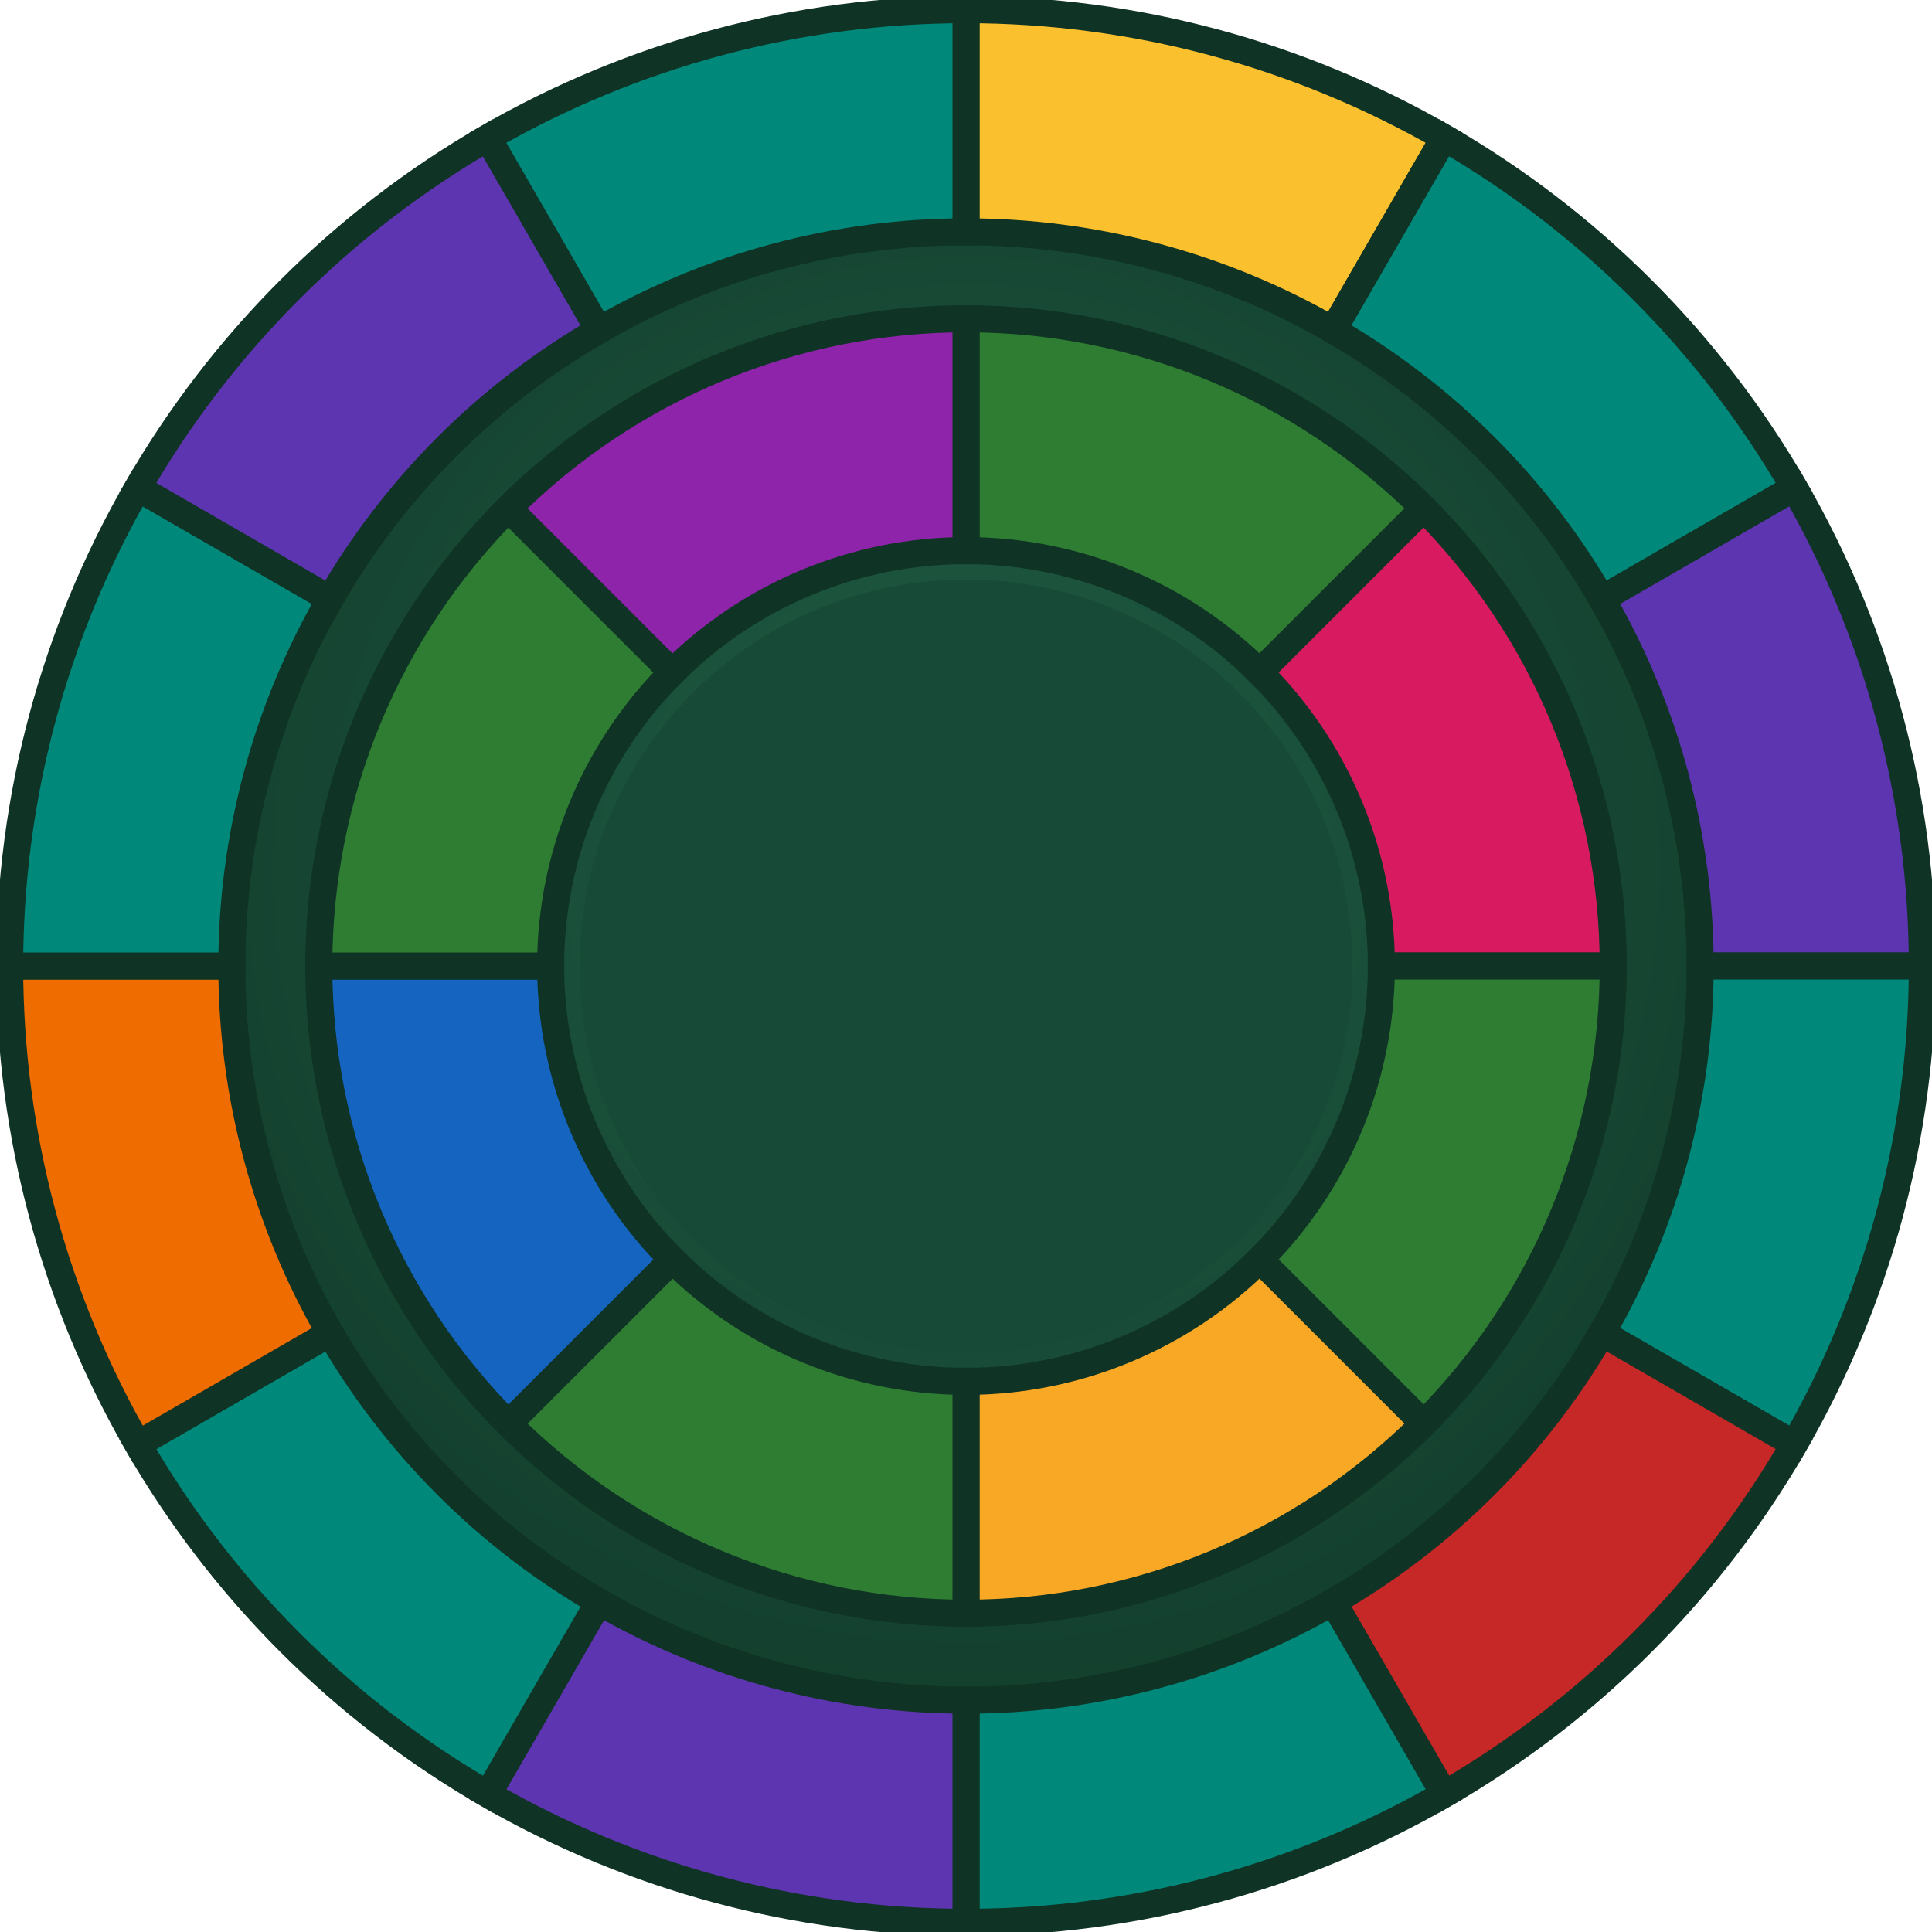
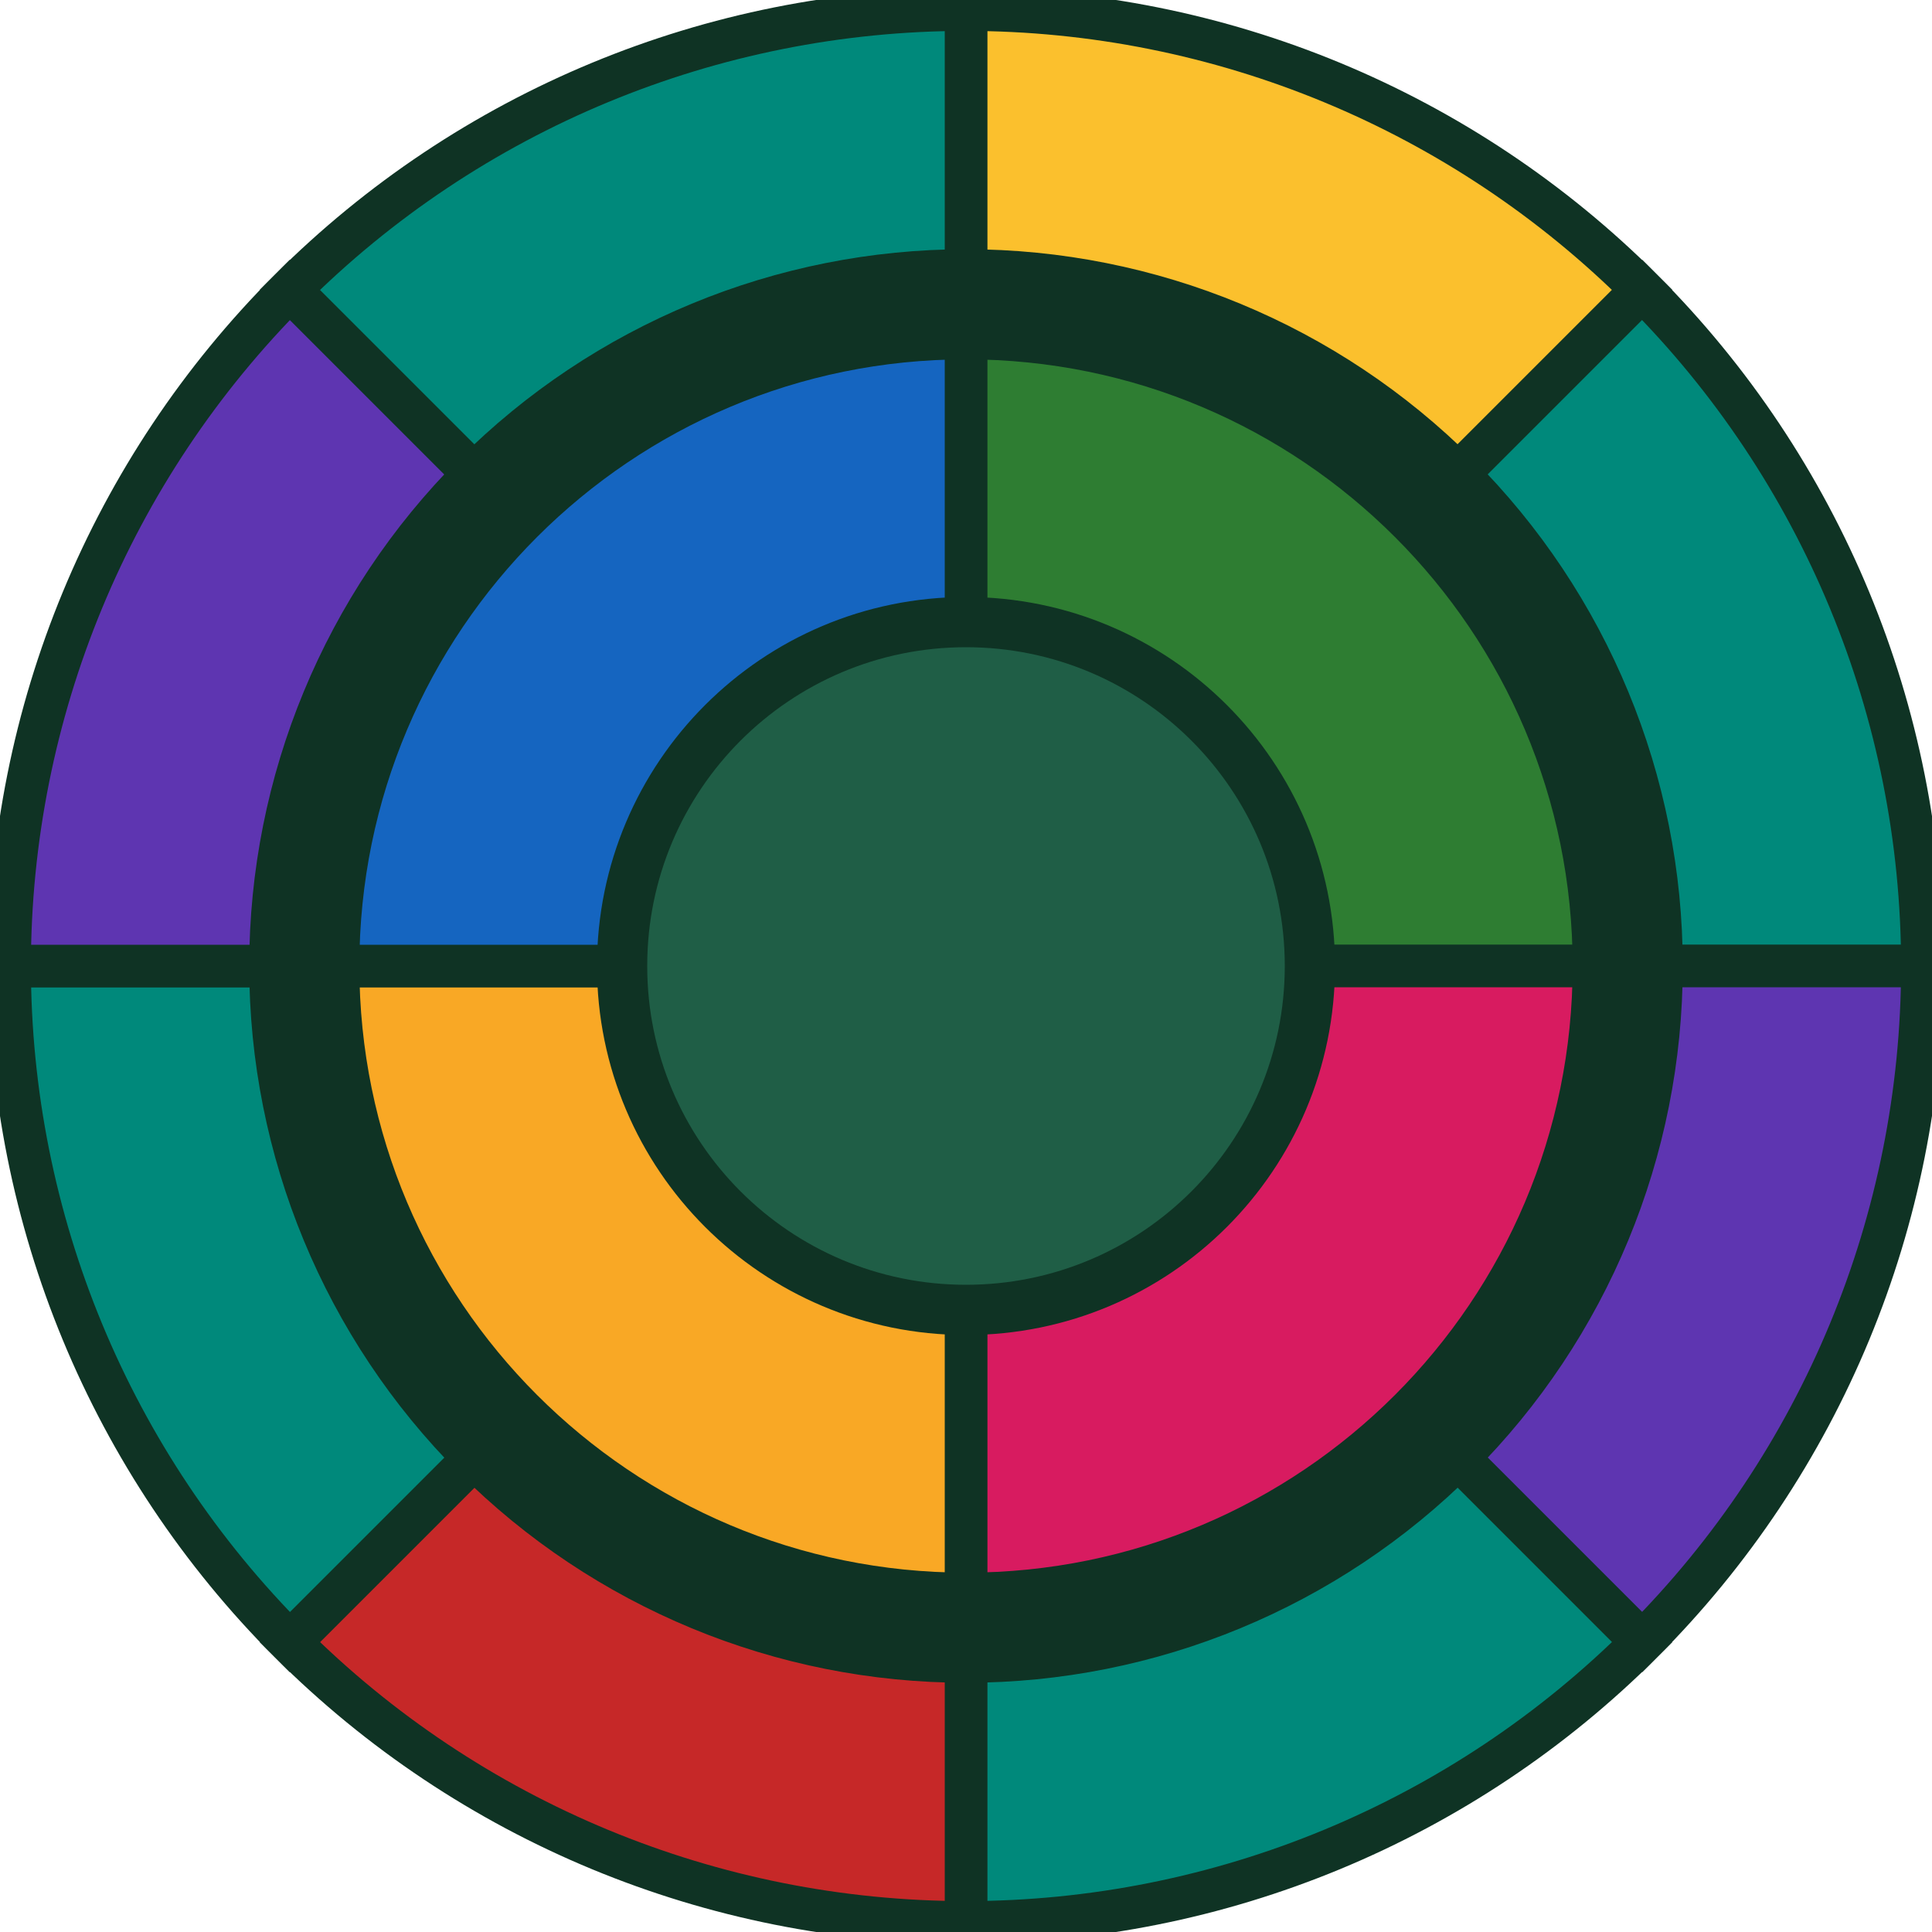
<svg xmlns="http://www.w3.org/2000/svg" viewBox="0 0 1000 1000">
-   <defs>
-     <radialGradient id="f" cx="50%" cy="45%" r="60%">
-       <stop offset="0" stop-color="#1f5e46" />
-       <stop offset="1" stop-color="#0f3324" />
-     </radialGradient>
-   </defs>
-   <circle cx="500" cy="500" r="500" fill="url(#f)" />
-   <g stroke="#0f3324" stroke-width="14">
-     <path d="M500.0 5.0A495 495 0 0 1 747.5 71.3L690.0 170.9A380 380 0 0 0 500.0 120.0Z" fill="#fbc02d" />
-     <path d="M747.5 71.3A495 495 0 0 1 928.7 252.5L829.1 310.0A380 380 0 0 0 690.0 170.9Z" fill="#00897b" />
-     <path d="M928.7 252.5A495 495 0 0 1 995.0 500.0L880.0 500.0A380 380 0 0 0 829.1 310.0Z" fill="#5e35b1" />
-     <path d="M995.0 500.0A495 495 0 0 1 928.7 747.5L829.1 690.0A380 380 0 0 0 880.0 500.0Z" fill="#00897b" />
-     <path d="M928.7 747.5A495 495 0 0 1 747.5 928.7L690.0 829.1A380 380 0 0 0 829.1 690.0Z" fill="#c62828" />
-     <path d="M747.5 928.7A495 495 0 0 1 500.0 995.0L500.0 880.0A380 380 0 0 0 690.0 829.1Z" fill="#00897b" />
-     <path d="M500.0 995.0A495 495 0 0 1 252.5 928.7L310.0 829.1A380 380 0 0 0 500.0 880.0Z" fill="#5e35b1" />
-     <path d="M252.5 928.7A495 495 0 0 1 71.3 747.5L170.9 690.0A380 380 0 0 0 310.0 829.1Z" fill="#00897b" />
-     <path d="M71.3 747.5A495 495 0 0 1 5.0 500.0L120.0 500.0A380 380 0 0 0 170.9 690.0Z" fill="#ef6c00" />
-     <path d="M5.0 500.0A495 495 0 0 1 71.3 252.5L170.9 310.0A380 380 0 0 0 120.0 500.0Z" fill="#00897b" />
-     <path d="M71.3 252.5A495 495 0 0 1 252.5 71.3L310.0 170.9A380 380 0 0 0 170.9 310.0Z" fill="#5e35b1" />
-     <path d="M252.5 71.3A495 495 0 0 1 500.0 5.0L500.0 120.0A380 380 0 0 0 310.0 170.9Z" fill="#00897b" />
-     <path d="M500.0 165.0A335 335 0 0 1 736.9 263.1L652.0 348.0A215 215 0 0 0 500.0 285.0Z" fill="#2e7d32" />
-     <path d="M736.9 263.1A335 335 0 0 1 835.0 500.0L715.0 500.0A215 215 0 0 0 652.0 348.0Z" fill="#d81b60" />
-     <path d="M835.0 500.0A335 335 0 0 1 736.9 736.9L652.0 652.0A215 215 0 0 0 715.0 500.0Z" fill="#2e7d32" />
-     <path d="M736.9 736.9A335 335 0 0 1 500.0 835.0L500.0 715.0A215 215 0 0 0 652.0 652.0Z" fill="#f9a825" />
-     <path d="M500.0 835.0A335 335 0 0 1 263.1 736.9L348.0 652.0A215 215 0 0 0 500.0 715.0Z" fill="#2e7d32" />
-     <path d="M263.1 736.9A335 335 0 0 1 165.0 500.0L285.0 500.0A215 215 0 0 0 348.0 652.0Z" fill="#1565c0" />
-     <path d="M165.0 500.0A335 335 0 0 1 263.1 263.1L348.0 348.0A215 215 0 0 0 285.0 500.0Z" fill="#2e7d32" />
-     <path d="M263.1 263.1A335 335 0 0 1 500.0 165.0L500.0 285.0A215 215 0 0 0 348.0 348.0Z" fill="#8e24aa" />
+   <circle cx="500" cy="500" r="500" fill="#0f3324" />
+   <g stroke="#0f3324" stroke-width="22">
+     <path d="M500.0 5.0A495 495 0 0 1 850.0 150.0L754.6 245.4A360 360 0 0 0 500.0 140.0Z" fill="#fbc02d" />
+     <path d="M850.0 150.0A495 495 0 0 1 995.0 500.0L860.0 500.0A360 360 0 0 0 754.6 245.4Z" fill="#00897b" />
+     <path d="M995.0 500.0A495 495 0 0 1 850.0 850.0L754.6 754.6A360 360 0 0 0 860.0 500.0Z" fill="#5e35b1" />
+     <path d="M850.0 850.0A495 495 0 0 1 500.0 995.0L500.0 860.0A360 360 0 0 0 754.6 754.6Z" fill="#00897b" />
+     <path d="M500.0 995.0A495 495 0 0 1 150.0 850.0L245.4 754.6A360 360 0 0 0 500.0 860.0Z" fill="#c62828" />
+     <path d="M150.0 850.0A495 495 0 0 1 5.0 500.0L140.0 500.0A360 360 0 0 0 245.4 754.6Z" fill="#00897b" />
+     <path d="M5.0 500.0A495 495 0 0 1 150.0 150.0L245.4 245.4A360 360 0 0 0 140.0 500.0Z" fill="#5e35b1" />
+     <path d="M150.0 150.0A495 495 0 0 1 500.0 5.0L500.0 140.0A360 360 0 0 0 245.4 245.4Z" fill="#00897b" />
+     <path d="M500.0 175.0A325 325 0 0 1 825.0 500.0L680.0 500.0A180 180 0 0 0 500.0 320.0Z" fill="#2e7d32" />
+     <path d="M825.0 500.0A325 325 0 0 1 500.0 825.0L500.0 680.0A180 180 0 0 0 680.0 500.0Z" fill="#d81b60" />
+     <path d="M500.0 825.0A325 325 0 0 1 175.0 500.0L320.0 500.0A180 180 0 0 0 500.0 680.0Z" fill="#f9a825" />
+     <path d="M175.0 500.0A325 325 0 0 1 500.0 175.0L500.0 320.0A180 180 0 0 0 320.0 500.0Z" fill="#1565c0" />
  </g>
-   <circle cx="500" cy="500" r="200" fill="#174a37" />
+   <circle cx="500" cy="500" r="165" fill="#1f5e46" />
</svg>
